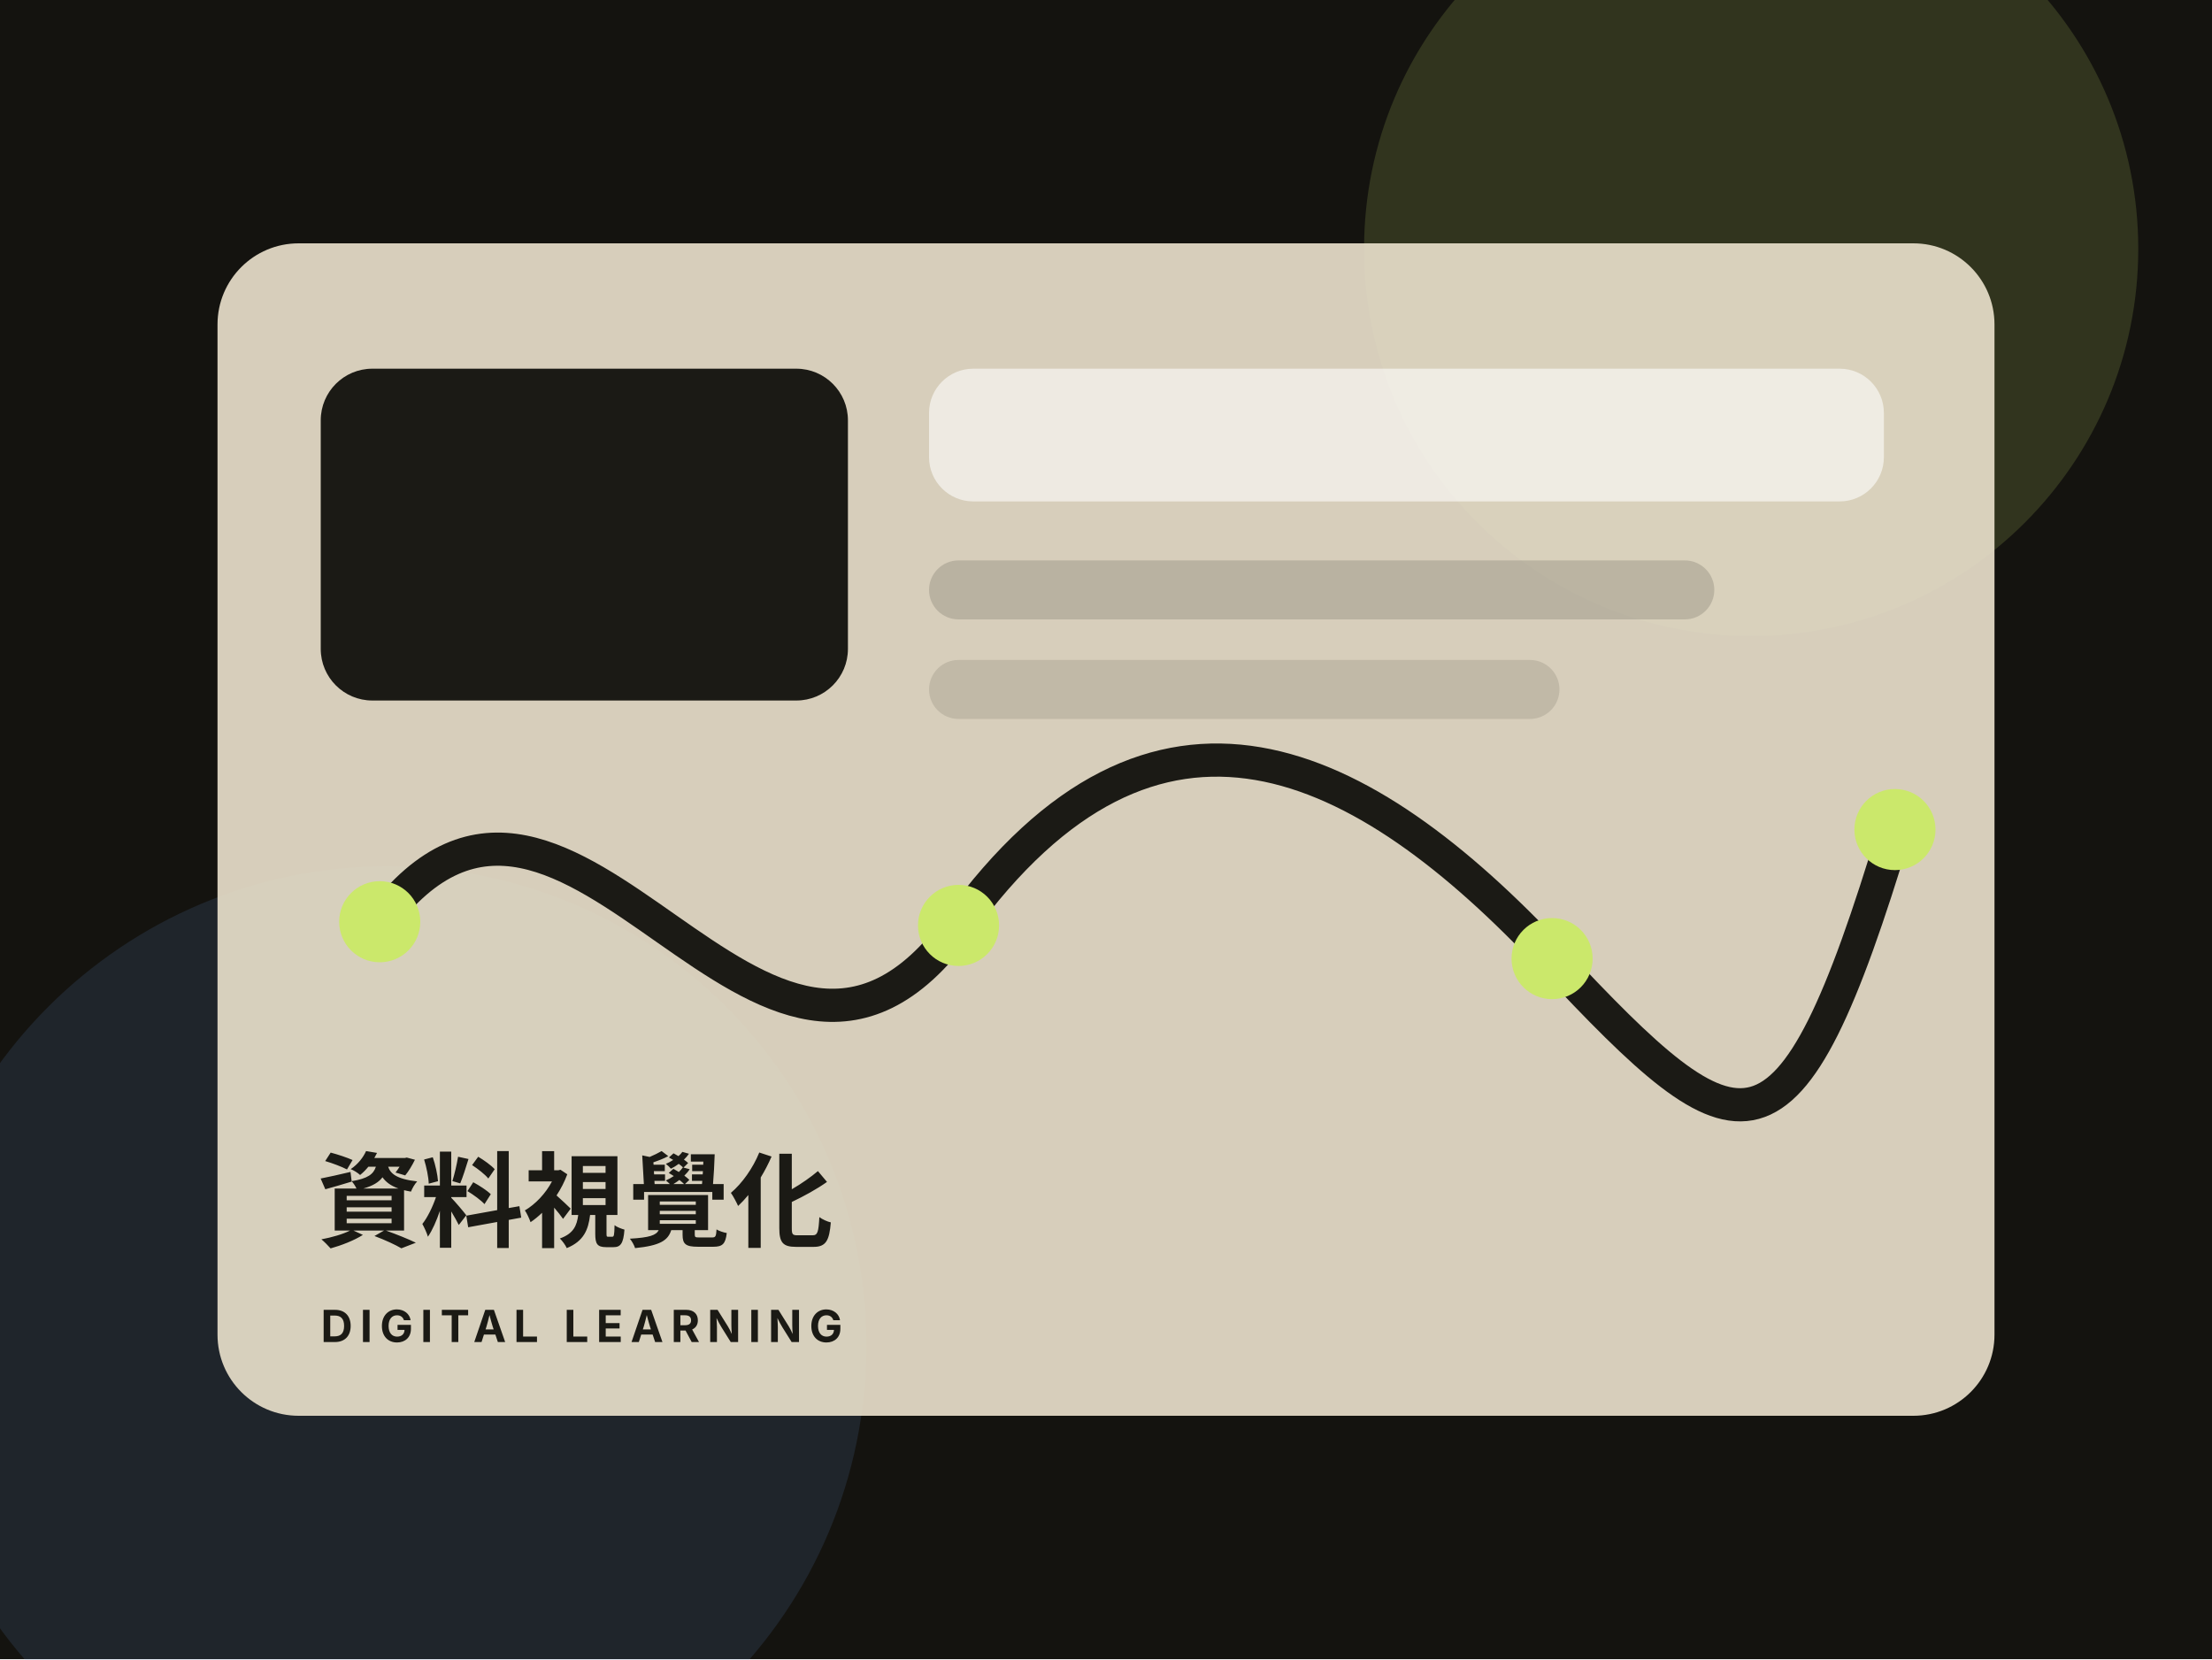
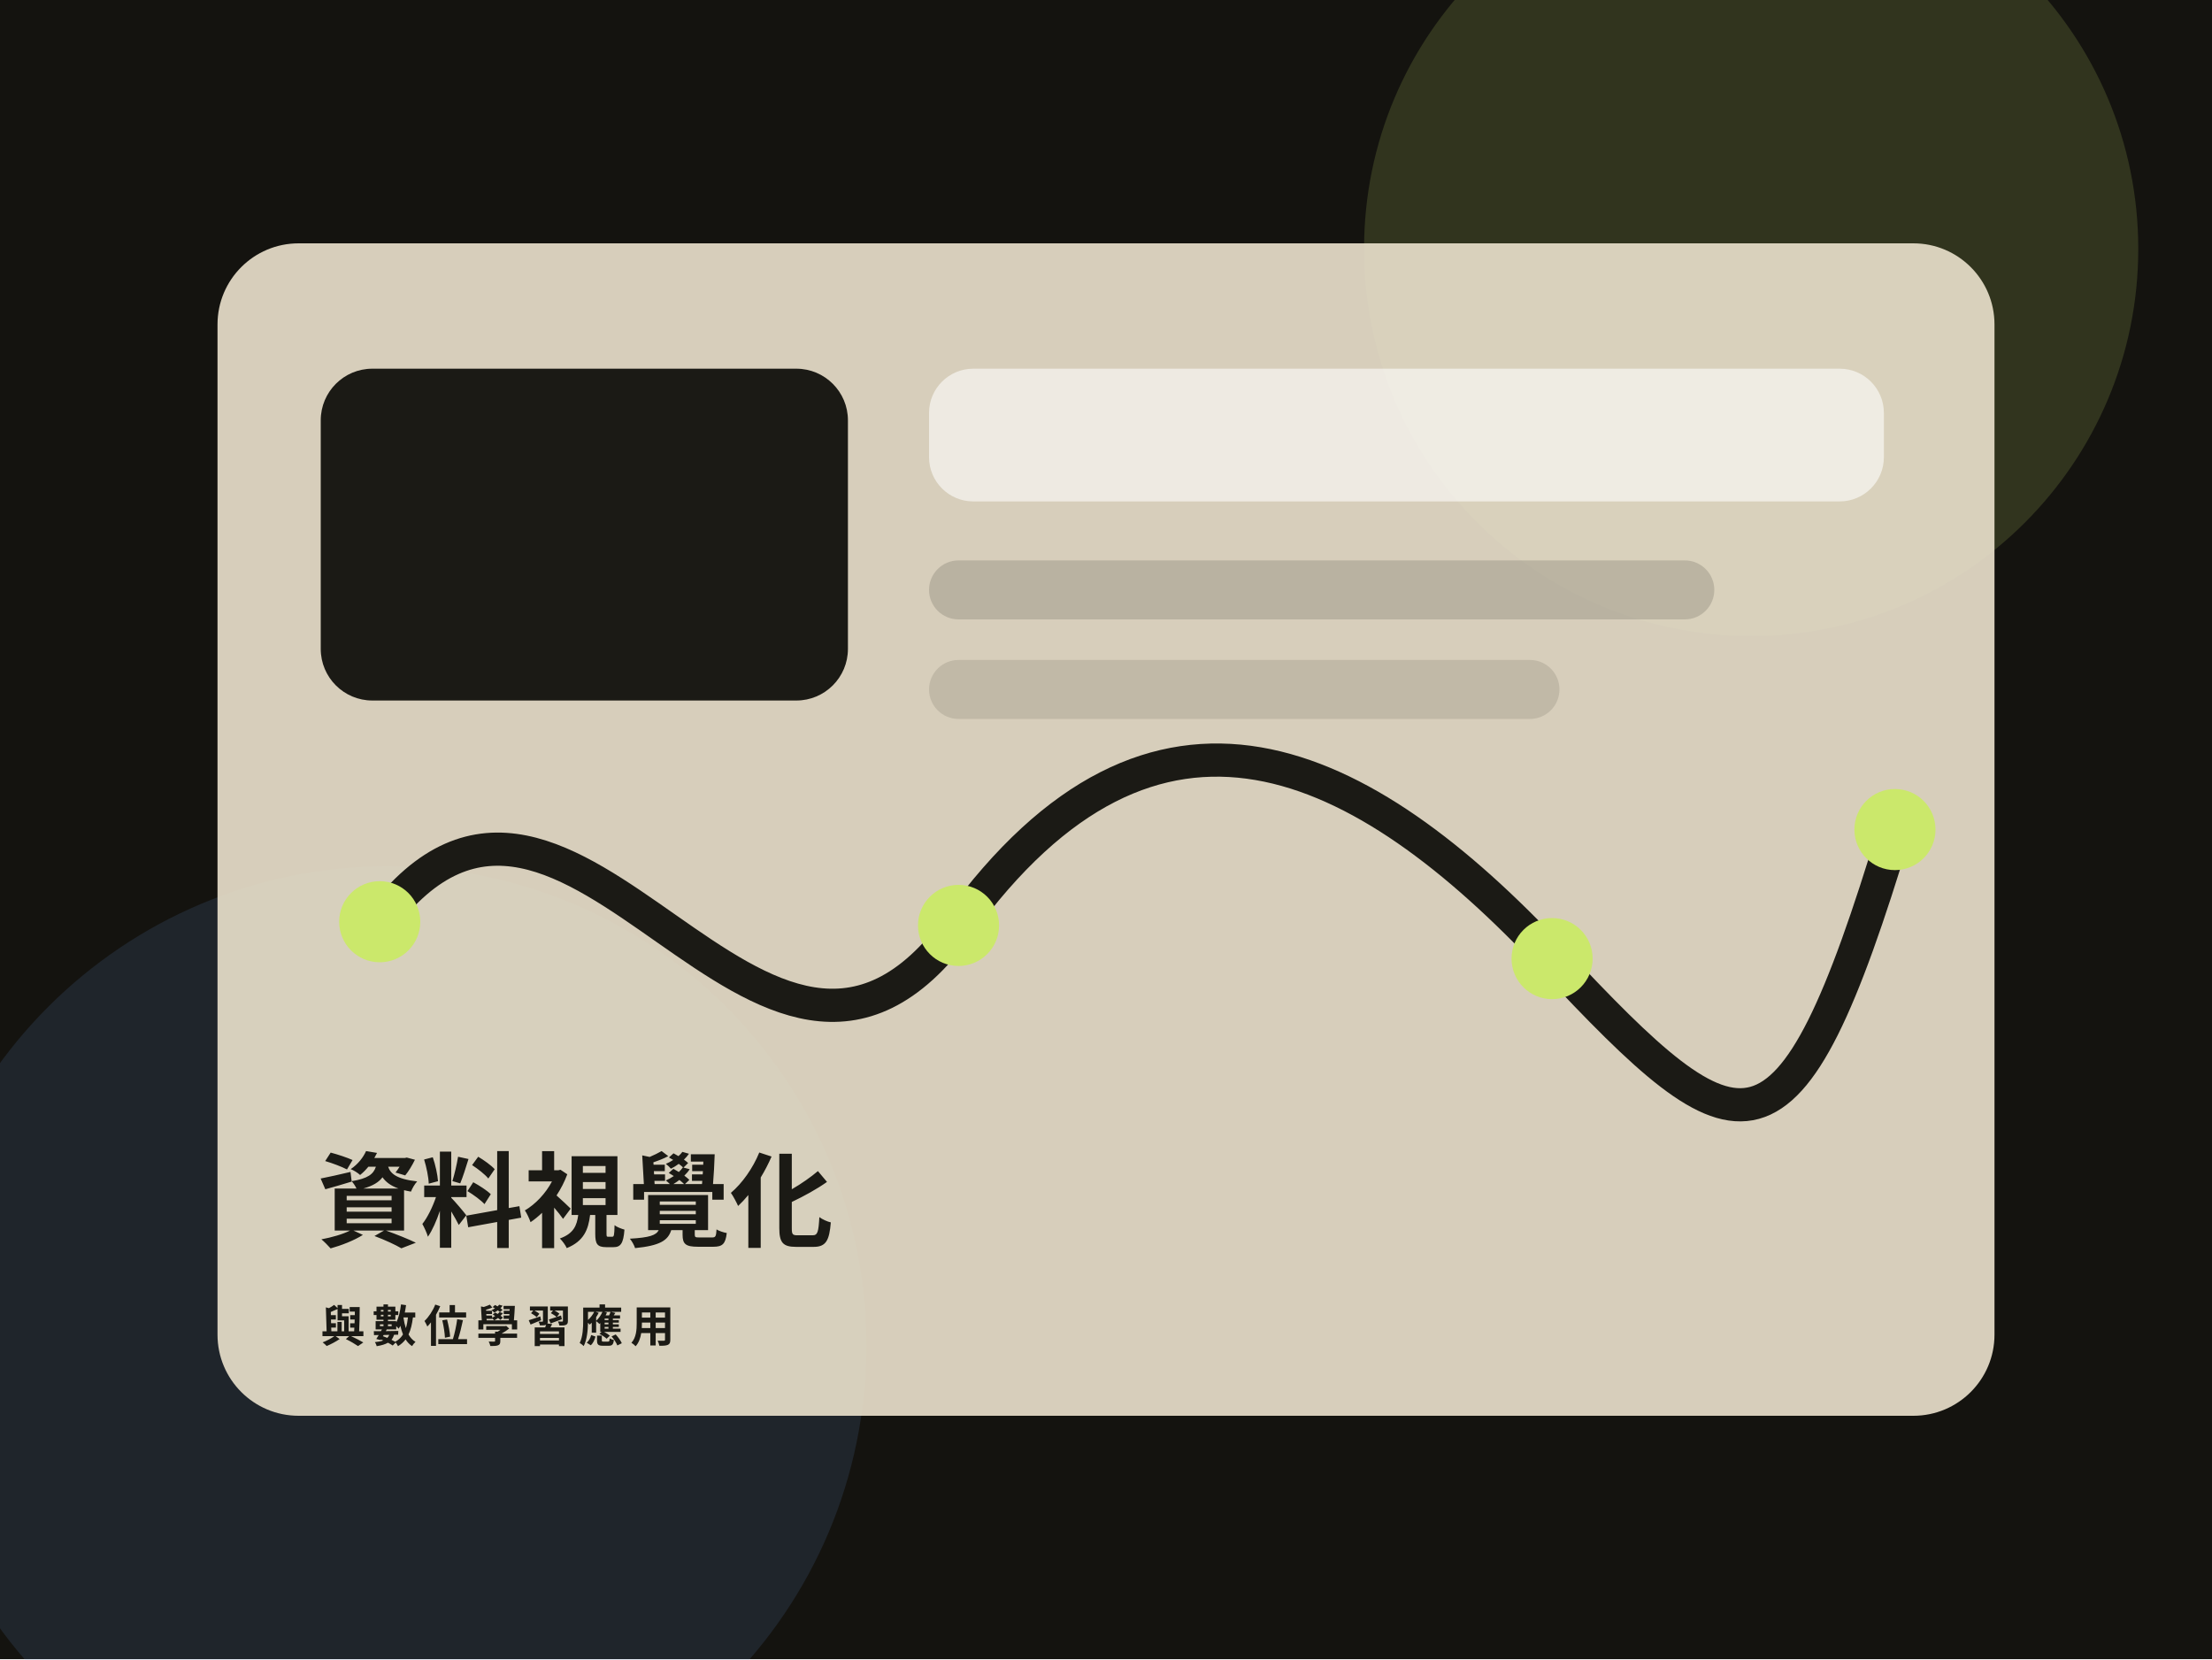
<svg xmlns="http://www.w3.org/2000/svg" width="1200" height="900" viewBox="0 0 1200 900" role="img" aria-labelledby="title desc">
  <rect width="1200" height="900" fill="#14130f" />
  <circle cx="950" cy="135" r="210" fill="#cbe86b" opacity="0.16" />
  <circle cx="210" cy="730" r="260" fill="#6ea8ff" opacity="0.12" />
  <rect x="118" y="132" width="964" height="636" rx="44" fill="#e7deca" opacity="0.92" />
  <rect x="174" y="200" width="286" height="180" rx="28" fill="#1b1a15" />
  <rect x="504" y="200" width="518" height="72" rx="24" fill="#ffffff" opacity="0.58" />
  <rect x="504" y="304" width="426" height="32" rx="16" fill="#1b1a15" opacity="0.16" />
  <rect x="504" y="358" width="342" height="32" rx="16" fill="#1b1a15" opacity="0.12" />
  <path d="M206 500 C310 360 413 650 520 502 S739 410 842 520 S970 642 1028 450" fill="none" stroke="#1b1a15" stroke-width="18" stroke-linecap="round" />
  <g fill="#cbe86b">
    <circle cx="206" cy="500" r="22" />
    <circle cx="520" cy="502" r="22" />
    <circle cx="842" cy="520" r="22" />
    <circle cx="1028" cy="450" r="22" />
  </g>
  <text x="172" y="672" fill="#1b1a15" font-family="PingFang TC, Microsoft JhengHei, sans-serif" font-size="56" font-weight="800">資料視覺化</text>
-   <text x="174" y="728" fill="#1b1a15" font-family="Inter, sans-serif" font-size="24" font-weight="700" letter-spacing="4">DIGITAL LEARNING</text>
+   <text x="174" y="728" fill="#1b1a15" font-family="Inter, sans-serif" font-size="24" font-weight="700" letter-spacing="4">與數位學習應用</text>
</svg>
